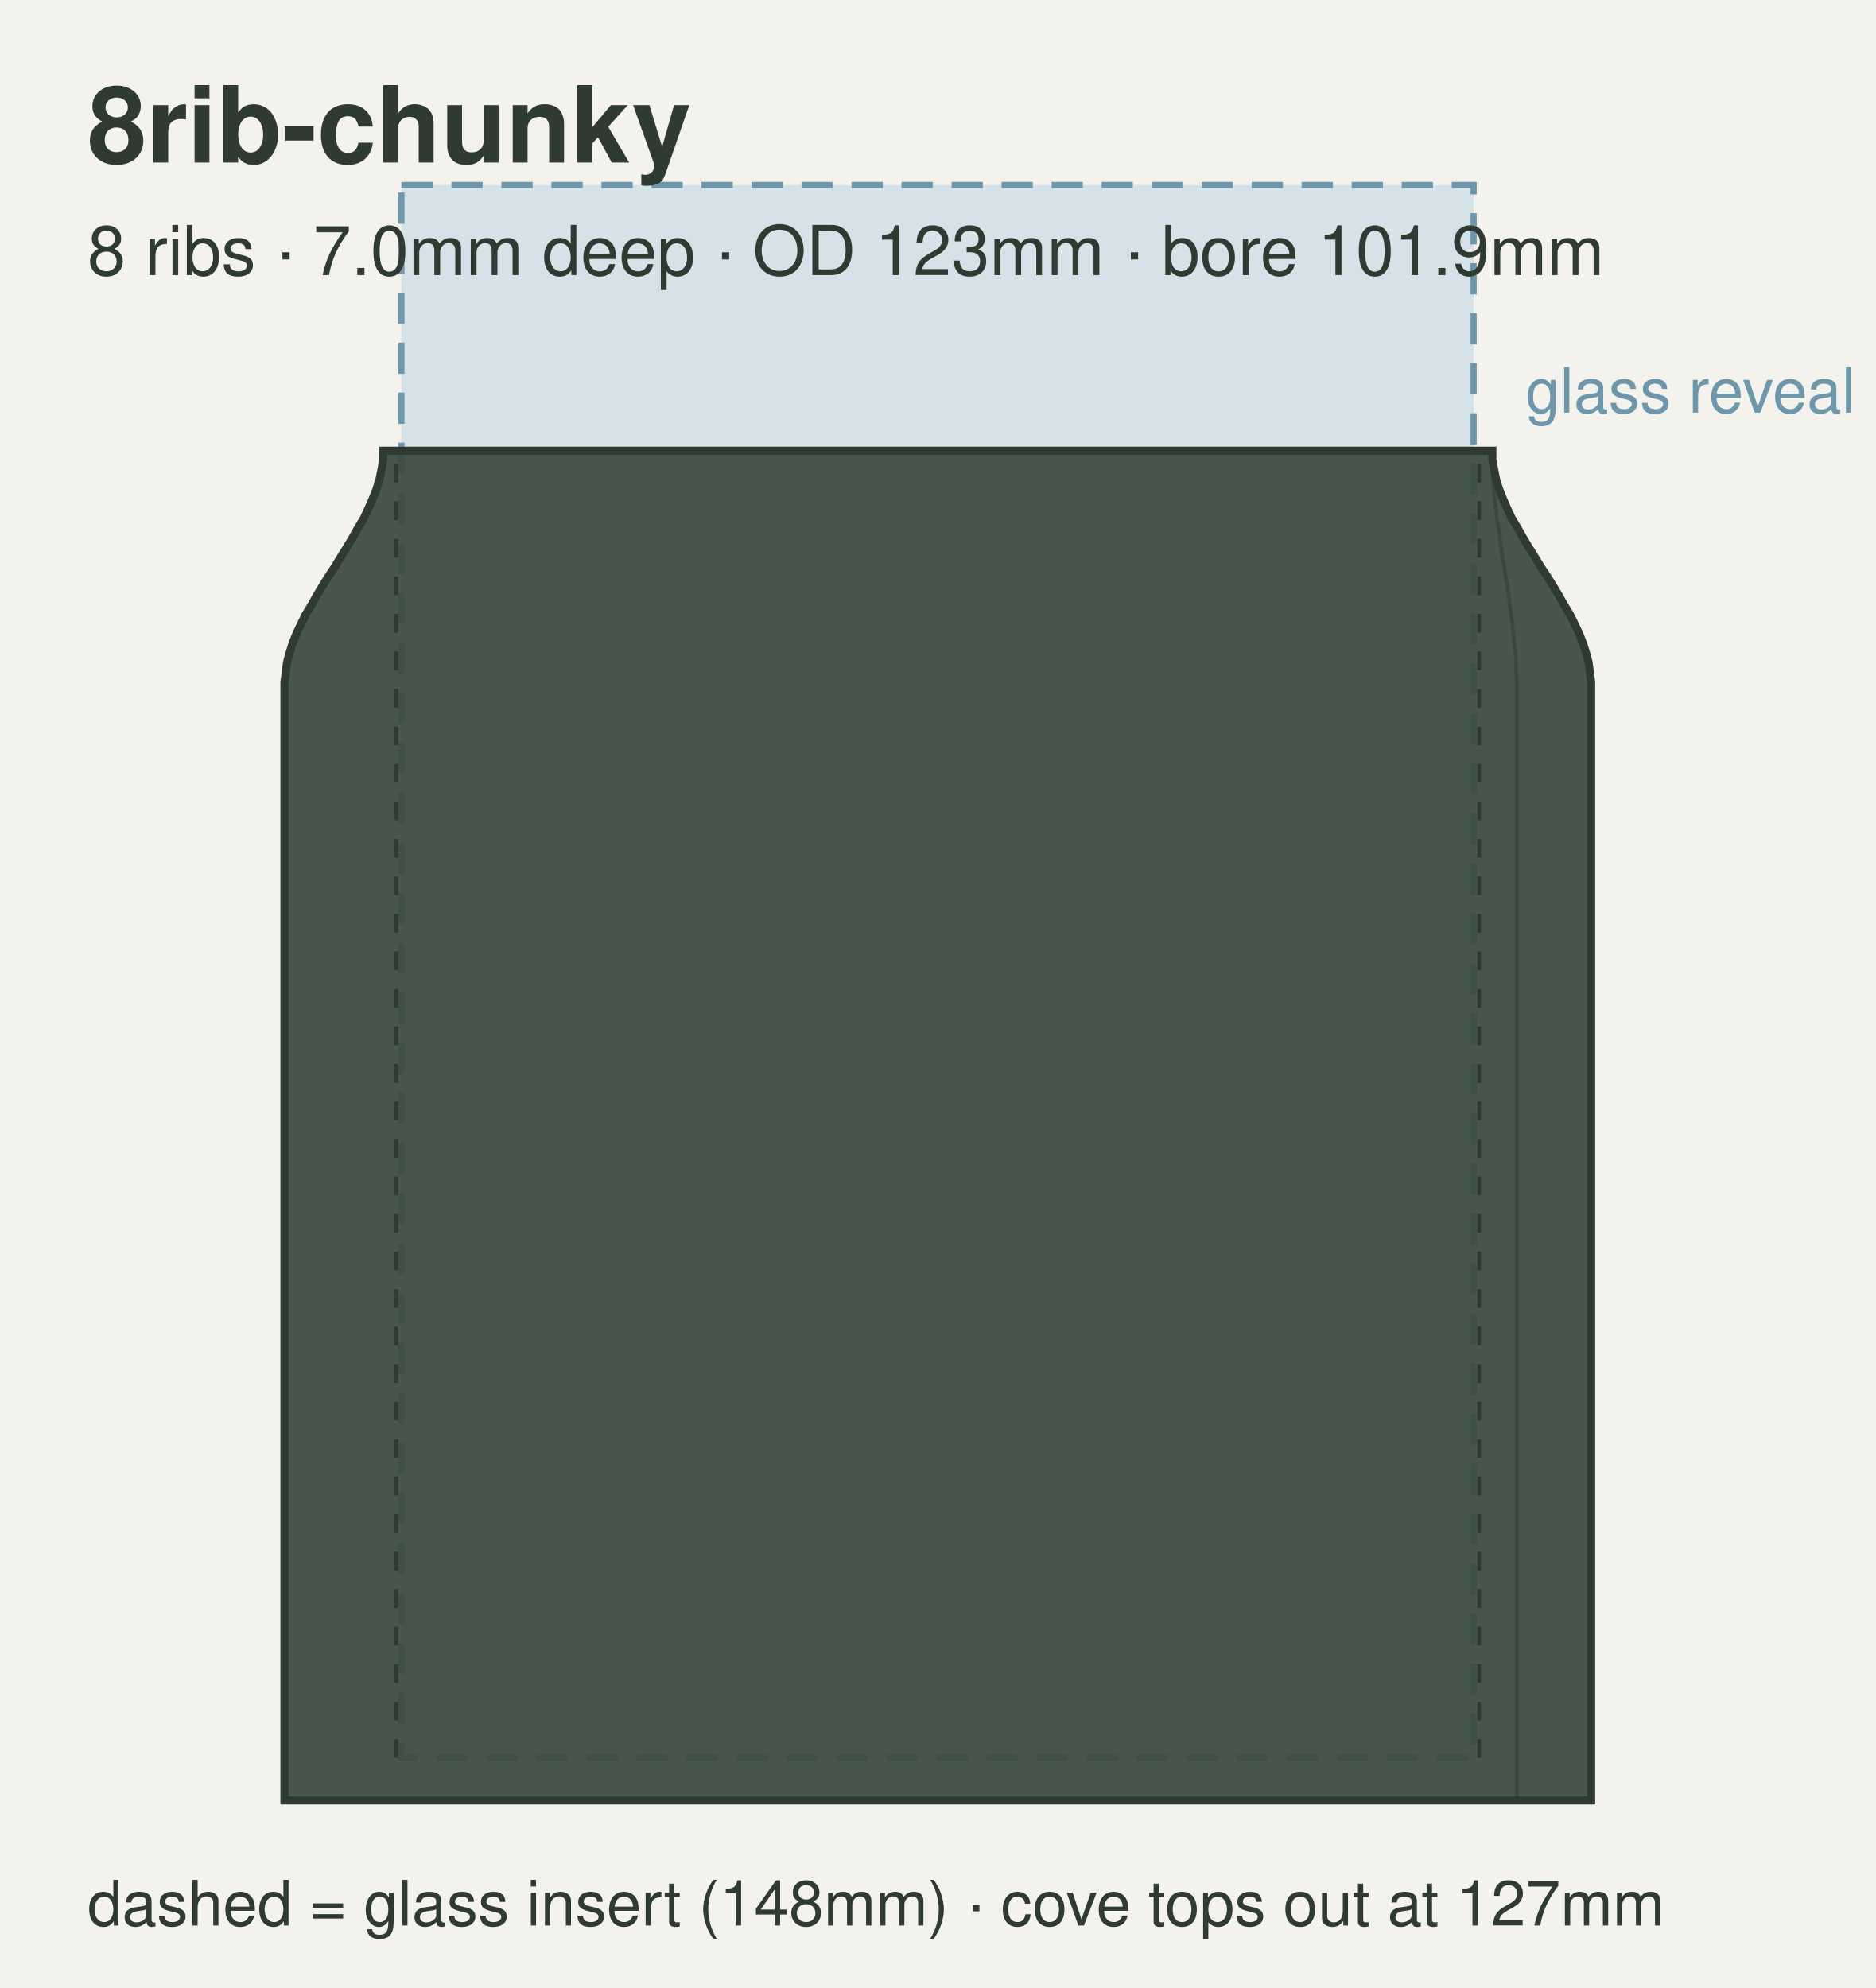
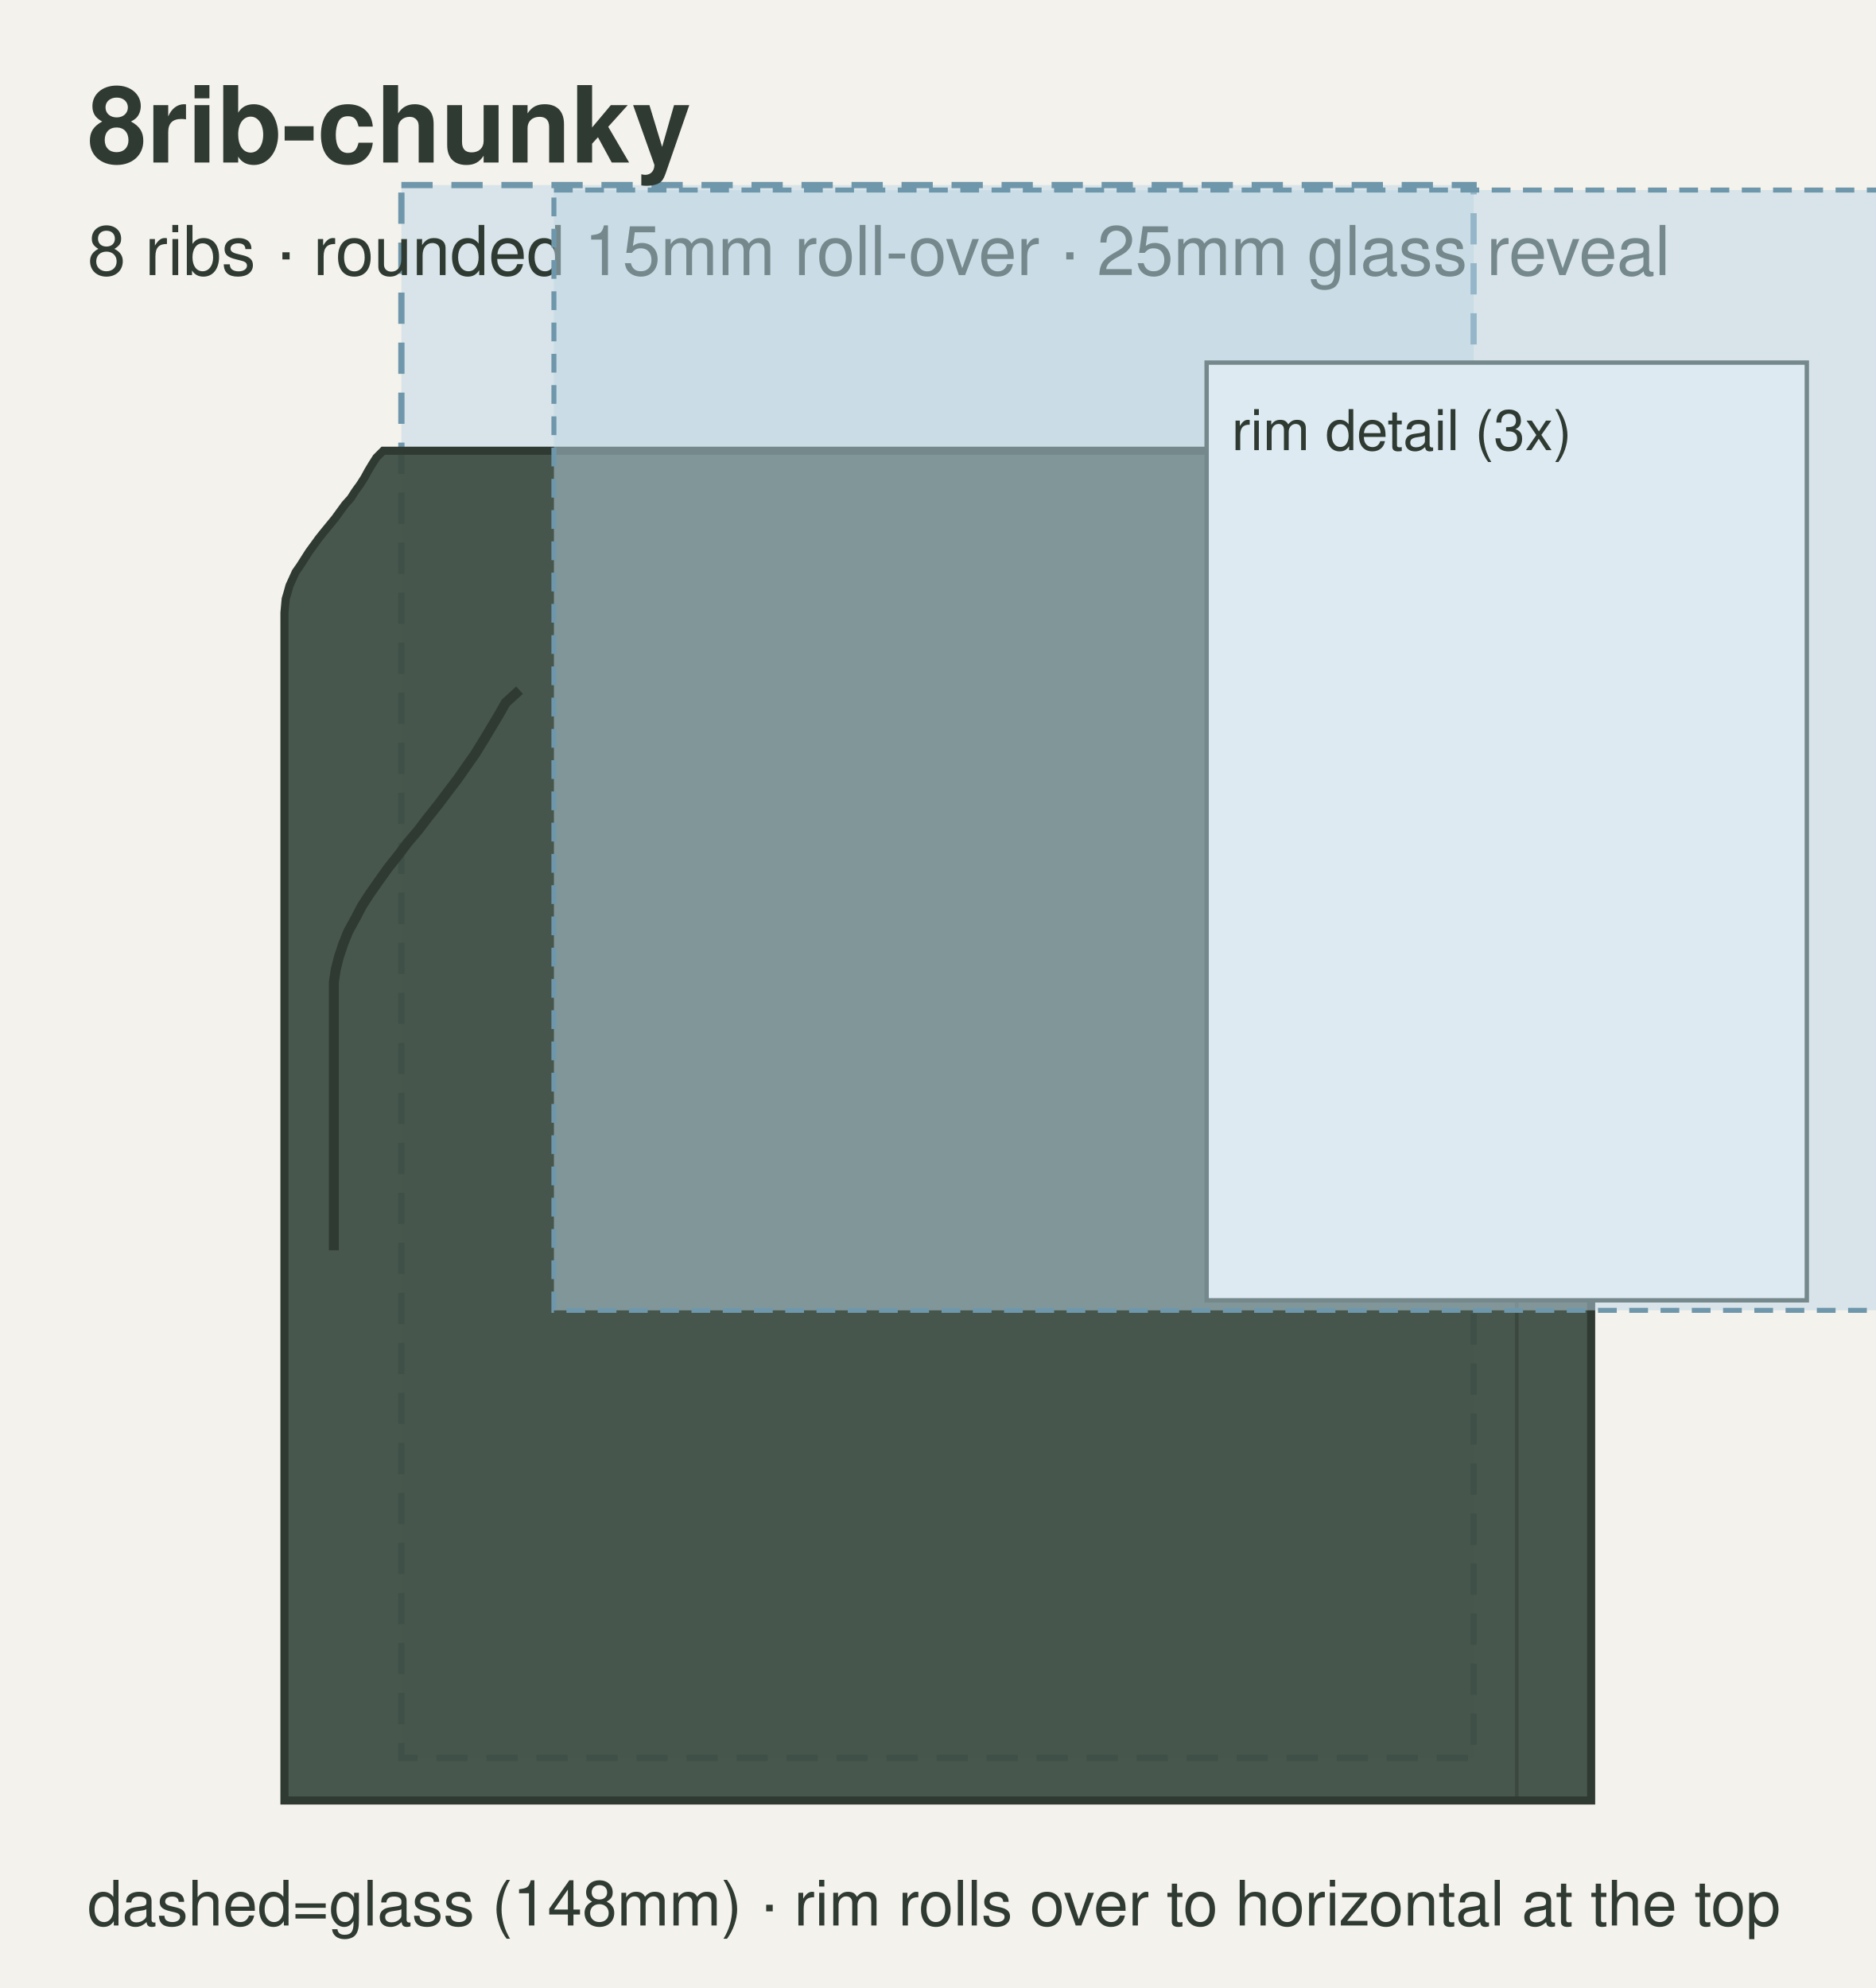
<svg xmlns="http://www.w3.org/2000/svg" width="300" height="318" viewBox="0 0 300 318">
  <rect width="300" height="318" fill="#f4f2ec" />
-   <rect x="64.2" y="29.6" width="171.5" height="251.6" fill="#bcd6e6" fill-opacity="0.55" stroke="#6f97ab" stroke-width="1" stroke-dasharray="5 3" />
-   <path d="M 254.5,288.0 L 254.5,288.0 L 254.5,286.5 L 254.5,284.9 L 254.5,283.4 L 254.5,281.8 L 254.5,280.3 L 254.5,278.7 L 254.5,277.2 L 254.5,275.7 L 254.5,274.1 L 254.5,272.6 L 254.5,271.0 L 254.5,269.5 L 254.5,268.0 L 254.5,266.4 L 254.5,264.9 L 254.5,263.3 L 254.5,261.8 L 254.5,260.2 L 254.5,258.7 L 254.5,257.2 L 254.5,255.6 L 254.5,254.1 L 254.5,252.5 L 254.5,251.0 L 254.5,249.4 L 254.5,247.9 L 254.5,246.4 L 254.5,244.8 L 254.5,243.3 L 254.5,241.7 L 254.5,240.2 L 254.5,238.7 L 254.5,237.1 L 254.5,235.6 L 254.5,234.0 L 254.5,232.5 L 254.5,230.9 L 254.5,229.4 L 254.5,227.9 L 254.5,226.3 L 254.5,224.8 L 254.5,223.2 L 254.5,221.7 L 254.5,220.1 L 254.5,218.6 L 254.5,217.1 L 254.5,215.5 L 254.5,214.0 L 254.5,212.4 L 254.5,210.9 L 254.5,209.4 L 254.5,207.8 L 254.5,206.3 L 254.5,204.7 L 254.5,203.2 L 254.5,201.6 L 254.5,200.1 L 254.5,198.6 L 254.5,197.0 L 254.5,195.5 L 254.5,193.9 L 254.5,192.4 L 254.5,190.8 L 254.5,189.3 L 254.5,187.8 L 254.5,186.2 L 254.5,184.7 L 254.5,183.1 L 254.5,181.6 L 254.5,180.1 L 254.5,178.5 L 254.5,177.0 L 254.5,175.4 L 254.5,173.9 L 254.5,172.3 L 254.5,170.8 L 254.5,169.3 L 254.5,167.7 L 254.5,166.2 L 254.5,164.6 L 254.5,163.1 L 254.5,161.5 L 254.5,160.0 L 254.5,158.5 L 254.5,156.9 L 254.5,155.4 L 254.5,153.8 L 254.5,152.3 L 254.5,150.7 L 254.5,149.2 L 254.5,147.7 L 254.5,146.1 L 254.5,144.6 L 254.5,143.0 L 254.5,141.5 L 254.5,140.0 L 254.5,138.4 L 254.5,136.9 L 254.5,135.3 L 254.5,133.8 L 254.5,132.2 L 254.5,130.7 L 254.5,129.2 L 254.5,127.6 L 254.5,126.1 L 254.5,124.5 L 254.5,123.0 L 254.5,121.4 L 254.5,119.9 L 254.5,118.4 L 254.5,116.8 L 254.5,115.3 L 254.5,113.7 L 254.5,112.2 L 254.5,110.7 L 254.5,109.1 L 254.3,107.6 L 254.1,106.0 L 253.7,104.5 L 253.2,102.9 L 252.6,101.4 L 251.9,99.9 L 251.1,98.3 L 250.2,96.8 L 249.3,95.2 L 248.4,93.7 L 247.4,92.1 L 246.4,90.6 L 245.5,89.1 L 244.5,87.5 L 243.6,86.0 L 242.7,84.4 L 241.8,82.9 L 241.1,81.4 L 240.4,79.8 L 239.8,78.3 L 239.3,76.7 L 239.0,75.2 L 238.7,73.6 L 238.7,72.1 L 150.0,72.1 L 61.3,72.1 L 61.3,73.6 L 61.0,75.2 L 60.7,76.7 L 60.2,78.3 L 59.6,79.8 L 58.9,81.4 L 58.2,82.9 L 57.3,84.4 L 56.4,86.0 L 55.5,87.5 L 54.5,89.1 L 53.6,90.6 L 52.6,92.1 L 51.6,93.7 L 50.7,95.2 L 49.8,96.8 L 48.9,98.3 L 48.1,99.9 L 47.4,101.4 L 46.8,102.9 L 46.3,104.5 L 45.9,106.0 L 45.7,107.6 L 45.5,109.1 L 45.5,110.7 L 45.5,112.2 L 45.5,113.7 L 45.5,115.3 L 45.5,116.8 L 45.5,118.4 L 45.5,119.9 L 45.5,121.4 L 45.5,123.0 L 45.5,124.5 L 45.5,126.1 L 45.5,127.6 L 45.5,129.2 L 45.5,130.7 L 45.5,132.2 L 45.5,133.8 L 45.5,135.3 L 45.5,136.9 L 45.5,138.4 L 45.5,140.0 L 45.5,141.5 L 45.5,143.0 L 45.5,144.6 L 45.5,146.1 L 45.5,147.7 L 45.5,149.2 L 45.5,150.7 L 45.5,152.3 L 45.5,153.8 L 45.5,155.4 L 45.5,156.9 L 45.5,158.5 L 45.5,160.0 L 45.5,161.5 L 45.5,163.1 L 45.5,164.6 L 45.5,166.2 L 45.5,167.7 L 45.5,169.3 L 45.5,170.8 L 45.5,172.3 L 45.5,173.9 L 45.5,175.4 L 45.5,177.0 L 45.5,178.5 L 45.5,180.1 L 45.5,181.6 L 45.5,183.1 L 45.5,184.7 L 45.5,186.2 L 45.5,187.8 L 45.5,189.3 L 45.5,190.8 L 45.5,192.4 L 45.5,193.9 L 45.5,195.5 L 45.5,197.0 L 45.5,198.6 L 45.5,200.1 L 45.5,201.6 L 45.5,203.2 L 45.5,204.7 L 45.5,206.3 L 45.5,207.8 L 45.5,209.4 L 45.5,210.9 L 45.5,212.4 L 45.5,214.0 L 45.5,215.5 L 45.5,217.1 L 45.5,218.6 L 45.5,220.1 L 45.5,221.7 L 45.5,223.2 L 45.5,224.8 L 45.5,226.3 L 45.5,227.9 L 45.5,229.4 L 45.5,230.9 L 45.5,232.5 L 45.5,234.0 L 45.5,235.6 L 45.5,237.1 L 45.5,238.7 L 45.5,240.2 L 45.5,241.7 L 45.5,243.3 L 45.5,244.8 L 45.5,246.4 L 45.5,247.9 L 45.5,249.4 L 45.5,251.0 L 45.5,252.5 L 45.5,254.1 L 45.5,255.6 L 45.5,257.2 L 45.5,258.7 L 45.5,260.2 L 45.5,261.8 L 45.5,263.3 L 45.5,264.9 L 45.5,266.4 L 45.5,268.0 L 45.5,269.5 L 45.5,271.0 L 45.5,272.6 L 45.5,274.1 L 45.5,275.7 L 45.5,277.2 L 45.5,278.7 L 45.5,280.3 L 45.5,281.8 L 45.5,283.4 L 45.5,284.9 L 45.5,286.5 L 45.5,288.0 L 45.5,288.0 Z" fill="#3a4a3f" fill-opacity="0.92" stroke="#2f3b32" stroke-width="1.3" />
-   <path d="M 242.6,288.0 L 242.6,286.5 L 242.6,284.9 L 242.6,283.4 L 242.6,281.8 L 242.6,280.3 L 242.6,278.7 L 242.6,277.2 L 242.6,275.7 L 242.6,274.1 L 242.6,272.6 L 242.6,271.0 L 242.6,269.5 L 242.6,268.0 L 242.6,266.4 L 242.6,264.9 L 242.6,263.3 L 242.6,261.8 L 242.6,260.2 L 242.6,258.7 L 242.6,257.2 L 242.6,255.6 L 242.6,254.1 L 242.6,252.5 L 242.6,251.0 L 242.6,249.4 L 242.6,247.9 L 242.6,246.4 L 242.6,244.8 L 242.6,243.3 L 242.6,241.7 L 242.6,240.2 L 242.6,238.7 L 242.6,237.1 L 242.6,235.6 L 242.6,234.0 L 242.6,232.5 L 242.6,230.9 L 242.6,229.4 L 242.6,227.9 L 242.6,226.3 L 242.6,224.8 L 242.6,223.2 L 242.6,221.7 L 242.6,220.1 L 242.6,218.6 L 242.6,217.1 L 242.6,215.5 L 242.6,214.0 L 242.6,212.4 L 242.6,210.9 L 242.6,209.4 L 242.6,207.8 L 242.6,206.3 L 242.6,204.7 L 242.6,203.2 L 242.6,201.6 L 242.6,200.1 L 242.6,198.6 L 242.6,197.0 L 242.6,195.5 L 242.6,193.9 L 242.6,192.4 L 242.6,190.8 L 242.6,189.3 L 242.6,187.8 L 242.6,186.2 L 242.6,184.7 L 242.6,183.1 L 242.6,181.6 L 242.6,180.1 L 242.6,178.5 L 242.6,177.0 L 242.6,175.4 L 242.6,173.9 L 242.6,172.3 L 242.6,170.8 L 242.6,169.3 L 242.6,167.7 L 242.6,166.2 L 242.6,164.6 L 242.6,163.1 L 242.6,161.5 L 242.6,160.0 L 242.6,158.5 L 242.6,156.9 L 242.6,155.4 L 242.6,153.8 L 242.6,152.3 L 242.6,150.7 L 242.6,149.2 L 242.6,147.7 L 242.6,146.1 L 242.6,144.6 L 242.6,143.0 L 242.6,141.5 L 242.6,140.0 L 242.6,138.4 L 242.6,136.9 L 242.6,135.3 L 242.6,133.8 L 242.6,132.2 L 242.6,130.7 L 242.6,129.2 L 242.6,127.6 L 242.6,126.1 L 242.6,124.5 L 242.6,123.0 L 242.6,121.4 L 242.6,119.9 L 242.6,118.4 L 242.6,116.8 L 242.6,115.3 L 242.6,113.7 L 242.6,112.2 L 242.6,110.7 L 242.6,109.1 L 242.5,107.6 L 242.5,106.0 L 242.4,104.5 L 242.2,102.9 L 242.1,101.4 L 241.9,99.9 L 241.7,98.3 L 241.5,96.8 L 241.3,95.2 L 241.1,93.7 L 240.8,92.1 L 240.6,90.6 L 240.3,89.1 L 240.1,87.5 L 239.9,86.0 L 239.7,84.4 L 239.4,82.9 L 239.3,81.4 L 239.1,79.8 L 238.9,78.3 L 238.8,76.7 L 238.7,75.2 L 238.7,73.6 L 238.7,72.1" fill="none" stroke="#2f3b32" stroke-width="0.6" stroke-opacity="0.5" />
-   <line x1="63.4" y1="281.2" x2="63.4" y2="72.1" stroke="#2f3b32" stroke-width="0.6" stroke-dasharray="3 3" />
-   <line x1="236.6" y1="281.2" x2="236.6" y2="72.1" stroke="#2f3b32" stroke-width="0.6" stroke-dasharray="3 3" />
+   <rect x="64.2" y="29.6" width="171.5" height="251.6" fill="#bcd6e6" fill-opacity="0.5" stroke="#6f97ab" stroke-width="1" stroke-dasharray="5 3" />
+   <path d="M 254.5,288.0 L 254.5,288.0 L 254.5,286.9 L 254.5,285.8 L 254.5,284.8 L 254.5,283.7 L 254.5,282.6 L 254.5,281.5 L 254.5,280.4 L 254.5,279.4 L 254.5,278.3 L 254.5,277.2 L 254.5,276.1 L 254.5,275.0 L 254.5,274.0 L 254.5,272.9 L 254.5,271.8 L 254.5,270.7 L 254.5,269.6 L 254.5,268.6 L 254.5,267.5 L 254.5,266.4 L 254.5,265.3 L 254.5,264.3 L 254.5,263.2 L 254.5,262.1 L 254.5,261.0 L 254.5,259.9 L 254.5,258.9 L 254.5,257.8 L 254.5,256.7 L 254.5,255.6 L 254.5,254.5 L 254.5,253.5 L 254.5,252.4 L 254.5,251.3 L 254.5,250.2 L 254.5,249.1 L 254.5,248.1 L 254.5,247.0 L 254.5,245.9 L 254.5,244.8 L 254.5,243.7 L 254.5,242.7 L 254.5,241.6 L 254.5,240.5 L 254.5,239.4 L 254.5,238.3 L 254.5,237.3 L 254.5,236.2 L 254.5,235.1 L 254.5,234.0 L 254.5,232.9 L 254.5,231.9 L 254.5,230.8 L 254.5,229.7 L 254.5,228.6 L 254.5,227.5 L 254.5,226.5 L 254.5,225.4 L 254.5,224.3 L 254.5,223.2 L 254.5,222.2 L 254.5,221.1 L 254.5,220.0 L 254.5,218.9 L 254.5,217.8 L 254.5,216.8 L 254.5,215.7 L 254.5,214.6 L 254.5,213.5 L 254.5,212.4 L 254.5,211.4 L 254.5,210.3 L 254.5,209.2 L 254.5,208.1 L 254.5,207.0 L 254.5,206.0 L 254.5,204.9 L 254.5,203.8 L 254.5,202.7 L 254.5,201.6 L 254.5,200.6 L 254.5,199.5 L 254.5,198.4 L 254.5,197.3 L 254.5,196.2 L 254.5,195.2 L 254.5,194.1 L 254.5,193.0 L 254.5,191.9 L 254.5,190.8 L 254.5,189.8 L 254.5,188.7 L 254.5,187.6 L 254.5,186.5 L 254.5,185.4 L 254.5,184.4 L 254.5,183.3 L 254.5,182.2 L 254.5,181.1 L 254.5,180.1 L 254.5,179.0 L 254.5,177.9 L 254.5,176.8 L 254.5,175.7 L 254.5,174.7 L 254.5,173.6 L 254.5,172.5 L 254.5,171.4 L 254.5,170.3 L 254.5,169.3 L 254.5,168.2 L 254.5,167.1 L 254.5,166.0 L 254.5,164.9 L 254.5,163.9 L 254.5,162.8 L 254.5,161.7 L 254.5,160.6 L 254.5,159.5 L 254.5,158.5 L 254.5,157.4 L 254.5,156.3 L 254.5,155.2 L 254.5,154.1 L 254.5,153.1 L 254.5,152.0 L 254.5,150.9 L 254.5,149.8 L 254.5,148.7 L 254.5,147.7 L 254.5,146.6 L 254.5,145.5 L 254.5,144.4 L 254.5,143.3 L 254.5,142.3 L 254.5,141.2 L 254.5,140.1 L 254.5,139.0 L 254.5,137.9 L 254.5,136.9 L 254.5,135.8 L 254.5,134.7 L 254.5,133.6 L 254.5,132.6 L 254.5,131.5 L 254.5,130.4 L 254.5,129.3 L 254.5,128.2 L 254.5,127.2 L 254.5,126.1 L 254.5,125.0 L 254.5,123.9 L 254.5,122.8 L 254.5,121.8 L 254.5,120.7 L 254.5,119.6 L 254.5,118.5 L 254.5,117.4 L 254.5,116.4 L 254.5,115.3 L 254.5,114.2 L 254.5,113.1 L 254.5,112.0 L 254.5,111.0 L 254.5,109.9 L 254.5,108.8 L 254.5,107.7 L 254.5,106.6 L 254.5,105.6 L 254.5,104.5 L 254.5,103.4 L 254.5,102.3 L 254.5,101.2 L 254.5,100.2 L 254.5,99.1 L 254.5,98.0 L 254.4,96.9 L 254.3,95.8 L 254.0,94.8 L 253.7,93.7 L 253.2,92.6 L 252.7,91.5 L 252.0,90.5 L 251.3,89.4 L 250.6,88.3 L 249.8,87.2 L 249.0,86.1 L 248.2,85.1 L 247.3,84.0 L 246.4,82.9 L 245.6,81.8 L 244.8,80.7 L 243.9,79.7 L 243.2,78.6 L 242.4,77.5 L 241.7,76.4 L 241.1,75.3 L 240.5,74.3 L 239.8,73.2 L 238.7,72.1 L 150.0,72.1 L 61.3,72.1 L 60.2,73.2 L 59.5,74.3 L 58.9,75.3 L 58.3,76.4 L 57.6,77.5 L 56.8,78.6 L 56.1,79.7 L 55.2,80.7 L 54.4,81.8 L 53.6,82.9 L 52.7,84.0 L 51.8,85.1 L 51.0,86.1 L 50.2,87.2 L 49.4,88.3 L 48.7,89.4 L 48.0,90.5 L 47.3,91.5 L 46.8,92.6 L 46.3,93.7 L 46.0,94.8 L 45.7,95.8 L 45.6,96.9 L 45.5,98.0 L 45.5,99.1 L 45.5,100.2 L 45.5,101.2 L 45.5,102.3 L 45.5,103.4 L 45.5,104.5 L 45.5,105.6 L 45.5,106.6 L 45.5,107.7 L 45.5,108.8 L 45.5,109.9 L 45.5,111.0 L 45.5,112.0 L 45.5,113.1 L 45.5,114.2 L 45.5,115.3 L 45.5,116.4 L 45.5,117.4 L 45.5,118.5 L 45.5,119.6 L 45.5,120.7 L 45.5,121.8 L 45.5,122.8 L 45.5,123.9 L 45.5,125.0 L 45.5,126.1 L 45.5,127.2 L 45.5,128.2 L 45.5,129.3 L 45.5,130.4 L 45.5,131.5 L 45.5,132.6 L 45.5,133.6 L 45.5,134.7 L 45.5,135.8 L 45.5,136.9 L 45.5,137.9 L 45.5,139.0 L 45.5,140.1 L 45.5,141.2 L 45.5,142.3 L 45.5,143.3 L 45.5,144.4 L 45.5,145.5 L 45.5,146.6 L 45.5,147.7 L 45.5,148.7 L 45.5,149.8 L 45.5,150.9 L 45.5,152.0 L 45.5,153.1 L 45.5,154.1 L 45.5,155.2 L 45.5,156.3 L 45.5,157.4 L 45.5,158.5 L 45.5,159.5 L 45.5,160.6 L 45.5,161.7 L 45.5,162.8 L 45.5,163.9 L 45.5,164.9 L 45.5,166.0 L 45.5,167.1 L 45.5,168.2 L 45.5,169.3 L 45.5,170.3 L 45.5,171.4 L 45.5,172.5 L 45.5,173.6 L 45.5,174.7 L 45.5,175.7 L 45.5,176.8 L 45.5,177.9 L 45.5,179.0 L 45.5,180.1 L 45.5,181.1 L 45.5,182.2 L 45.5,183.3 L 45.5,184.4 L 45.5,185.4 L 45.5,186.5 L 45.5,187.6 L 45.5,188.7 L 45.5,189.8 L 45.5,190.8 L 45.5,191.9 L 45.5,193.0 L 45.5,194.1 L 45.5,195.2 L 45.5,196.2 L 45.5,197.3 L 45.5,198.4 L 45.5,199.5 L 45.5,200.6 L 45.5,201.6 L 45.5,202.7 L 45.5,203.8 L 45.5,204.9 L 45.5,206.0 L 45.5,207.0 L 45.5,208.1 L 45.5,209.2 L 45.5,210.3 L 45.5,211.4 L 45.5,212.4 L 45.5,213.5 L 45.5,214.6 L 45.5,215.7 L 45.5,216.8 L 45.5,217.8 L 45.5,218.9 L 45.5,220.0 L 45.5,221.1 L 45.5,222.2 L 45.5,223.2 L 45.5,224.3 L 45.5,225.4 L 45.5,226.5 L 45.5,227.5 L 45.5,228.6 L 45.5,229.7 L 45.5,230.8 L 45.5,231.9 L 45.5,232.9 L 45.5,234.0 L 45.5,235.1 L 45.5,236.2 L 45.5,237.3 L 45.5,238.3 L 45.5,239.4 L 45.5,240.5 L 45.5,241.6 L 45.5,242.7 L 45.5,243.7 L 45.5,244.8 L 45.5,245.9 L 45.5,247.0 L 45.5,248.1 L 45.5,249.1 L 45.5,250.2 L 45.5,251.3 L 45.5,252.4 L 45.5,253.5 L 45.5,254.5 L 45.5,255.6 L 45.5,256.7 L 45.5,257.8 L 45.5,258.9 L 45.5,259.9 L 45.5,261.0 L 45.5,262.1 L 45.5,263.2 L 45.5,264.3 L 45.5,265.3 L 45.5,266.4 L 45.5,267.5 L 45.5,268.6 L 45.5,269.6 L 45.5,270.7 L 45.5,271.8 L 45.5,272.9 L 45.5,274.0 L 45.5,275.0 L 45.5,276.1 L 45.5,277.2 L 45.5,278.3 L 45.5,279.4 L 45.5,280.4 L 45.5,281.5 L 45.5,282.6 L 45.5,283.7 L 45.5,284.8 L 45.5,285.8 L 45.5,286.9 L 45.5,288.0 Z" fill="#3a4a3f" fill-opacity="0.92" stroke="#2f3b32" stroke-width="1.3" />
+   <path d="M 242.6,288.0 L 242.6,286.9 L 242.6,285.8 L 242.6,284.8 L 242.6,283.7 L 242.6,282.6 L 242.6,281.5 L 242.6,280.4 L 242.6,279.4 L 242.6,278.3 L 242.6,277.2 L 242.6,276.1 L 242.6,275.0 L 242.6,274.0 L 242.6,272.9 L 242.6,271.8 L 242.6,270.7 L 242.6,269.6 L 242.6,268.6 L 242.6,267.5 L 242.6,266.4 L 242.6,265.3 L 242.6,264.3 L 242.6,263.2 L 242.6,262.1 L 242.6,261.0 L 242.6,259.9 L 242.6,258.9 L 242.6,257.8 L 242.6,256.7 L 242.6,255.6 L 242.6,254.5 L 242.6,253.5 L 242.6,252.4 L 242.6,251.3 L 242.6,250.2 L 242.6,249.1 L 242.6,248.1 L 242.6,247.0 L 242.6,245.9 L 242.6,244.8 L 242.6,243.7 L 242.6,242.7 L 242.6,241.6 L 242.6,240.5 L 242.6,239.4 L 242.6,238.3 L 242.6,237.3 L 242.6,236.2 L 242.6,235.1 L 242.6,234.0 L 242.6,232.9 L 242.6,231.9 L 242.6,230.8 L 242.6,229.7 L 242.6,228.6 L 242.6,227.5 L 242.6,226.5 L 242.6,225.4 L 242.6,224.3 L 242.6,223.2 L 242.6,222.2 L 242.6,221.1 L 242.6,220.0 L 242.6,218.9 L 242.6,217.8 L 242.6,216.8 L 242.6,215.7 L 242.6,214.6 L 242.6,213.5 L 242.6,212.4 L 242.6,211.4 L 242.6,210.3 L 242.6,209.2 L 242.6,208.1 L 242.6,207.0 L 242.6,206.0 L 242.6,204.9 L 242.6,203.8 L 242.6,202.7 L 242.6,201.6 L 242.6,200.6 L 242.6,199.5 L 242.6,198.4 L 242.6,197.3 L 242.6,196.2 L 242.6,195.2 L 242.6,194.1 L 242.6,193.0 L 242.6,191.9 L 242.6,190.8 L 242.6,189.8 L 242.6,188.7 L 242.6,187.6 L 242.6,186.5 L 242.6,185.4 L 242.6,184.4 L 242.6,183.3 L 242.6,182.2 L 242.6,181.1 L 242.6,180.1 L 242.6,179.0 L 242.6,177.9 L 242.6,176.8 L 242.6,175.7 L 242.6,174.7 L 242.6,173.6 L 242.6,172.5 L 242.6,171.4 L 242.6,170.3 L 242.6,169.3 L 242.6,168.2 L 242.6,167.1 L 242.6,166.0 L 242.6,164.9 L 242.6,163.9 L 242.6,162.8 L 242.6,161.7 L 242.6,160.6 L 242.6,159.5 L 242.6,158.5 L 242.6,157.4 L 242.6,156.3 L 242.6,155.2 L 242.6,154.1 L 242.6,153.1 L 242.6,152.0 L 242.6,150.9 L 242.6,149.8 L 242.6,148.7 L 242.6,147.7 L 242.6,146.6 L 242.6,145.5 L 242.6,144.4 L 242.6,143.3 L 242.6,142.3 L 242.6,141.2 L 242.6,140.1 L 242.6,139.0 L 242.6,137.9 L 242.6,136.9 L 242.6,135.8 L 242.6,134.7 L 242.6,133.6 L 242.6,132.6 L 242.6,131.5 L 242.6,130.4 L 242.6,129.3 L 242.6,128.2 L 242.6,127.2 L 242.6,126.1 L 242.6,125.0 L 242.6,123.9 L 242.6,122.8 L 242.6,121.8 L 242.6,120.7 L 242.6,119.6 L 242.6,118.5 L 242.6,117.4 L 242.6,116.4 L 242.6,115.3 L 242.6,114.2 L 242.6,113.1 L 242.6,112.0 L 242.6,111.0 L 242.6,109.9 L 242.6,108.8 L 242.6,107.7 L 242.6,106.6 L 242.6,105.6 L 242.6,104.5 L 242.6,103.4 L 242.6,102.3 L 242.6,101.2 L 242.6,100.2 L 242.6,99.1 L 242.6,98.0 L 242.6,96.9 L 242.6,95.8 L 242.5,94.8 L 242.5,93.7 L 242.5,92.6 L 242.5,91.5 L 242.4,90.5 L 242.4,89.4 L 242.3,88.3 L 242.2,87.2 L 242.1,86.1 L 242.1,85.1 L 242.0,84.0 L 241.8,82.9 L 241.7,81.8 L 241.6,80.7 L 241.4,79.7 L 241.3,78.6 L 241.1,77.5 L 240.8,76.4 L 240.6,75.3 L 240.2,74.3 L 239.8,73.2 L 238.7,72.1" fill="none" stroke="#2f3b32" stroke-width="0.6" stroke-opacity="0.5" />
  <text x="14" y="26" font-family="Helvetica,Arial" font-size="17" font-weight="700" fill="#2f3b32">8rib-chunky</text>
-   <text x="14" y="44" font-family="Helvetica,Arial" font-size="11" fill="#2f3b32">8 ribs · 7.0mm deep · OD 123mm · bore 101.9mm</text>
-   <text x="244" y="66" font-family="Helvetica,Arial" font-size="10" fill="#6f97ab">glass reveal ~25mm</text>
-   <text x="14" y="308" font-family="Helvetica,Arial" font-size="10" fill="#2f3b32">dashed = glass insert (148mm) · cove tops out at 127mm</text>
+   <text x="14" y="44" font-family="Helvetica,Arial" font-size="11" fill="#2f3b32">8 ribs · rounded 15mm roll-over · 25mm glass reveal</text>
+   <rect x="193" y="58" width="96" height="150" fill="#fff" stroke="#2f3b32" stroke-width="0.7" />
+   <rect x="88.6" y="30.4" width="322.9" height="179.2" fill="#bcd6e6" fill-opacity="0.5" stroke="#6f97ab" stroke-width="0.8" stroke-dasharray="3 2" />
+   <path d="M 53.4,200.0 L 53.4,199.8 L 53.4,197.8 L 53.4,195.7 L 53.4,193.7 L 53.4,191.7 L 53.4,189.6 L 53.4,187.6 L 53.4,185.6 L 53.4,183.6 L 53.4,181.5 L 53.4,179.5 L 53.4,177.5 L 53.4,175.4 L 53.4,173.4 L 53.4,171.4 L 53.4,169.3 L 53.4,167.3 L 53.4,165.3 L 53.4,163.2 L 53.4,161.2 L 53.4,159.2 L 53.4,157.1 L 53.7,155.1 L 54.2,153.1 L 54.9,151.0 L 55.7,149.0 L 56.8,147.0 L 57.9,144.9 L 59.2,142.9 L 60.6,140.9 L 62.1,138.8 L 63.7,136.8 L 65.2,134.8 L 66.9,132.8 L 68.5,130.7 L 70.1,128.7 L 71.6,126.7 L 73.2,124.6 L 74.6,122.6 L 76.0,120.6 L 77.3,118.5 L 78.5,116.5 L 79.7,114.5 L 80.9,112.4 L 83.1,110.4 L 83.1,110.4" fill="none" stroke="#2f3b32" stroke-width="1.6" />
+   <text x="197" y="72" font-family="Helvetica,Arial" font-size="9" fill="#2f3b32">rim detail (3x)</text>
+   <text x="14" y="308" font-family="Helvetica,Arial" font-size="10" fill="#2f3b32">dashed=glass (148mm) · rim rolls over to horizontal at the top</text>
</svg>
